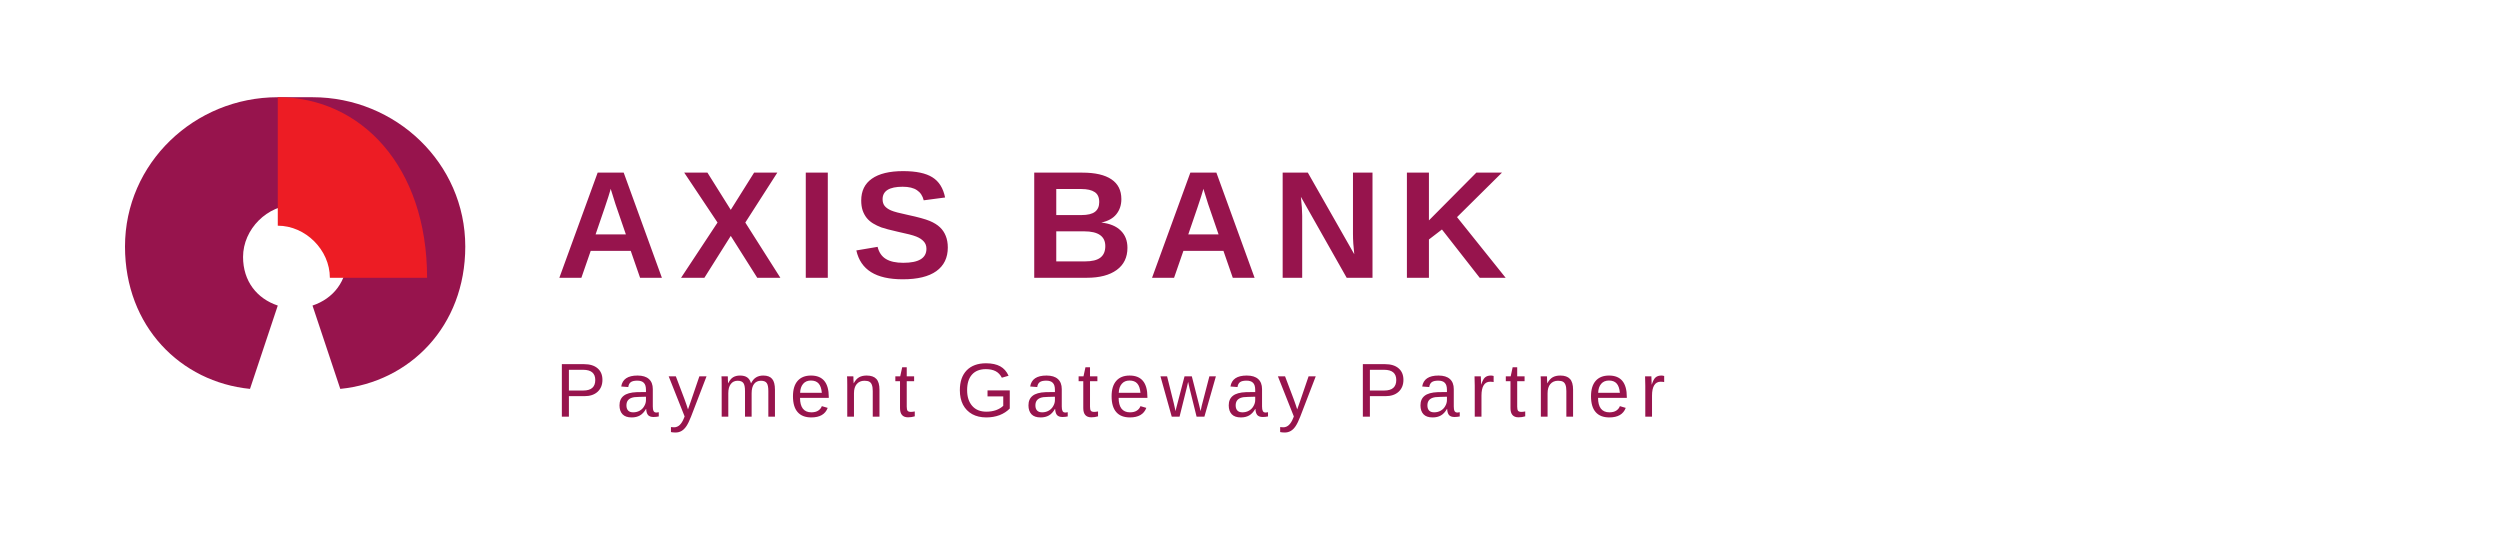
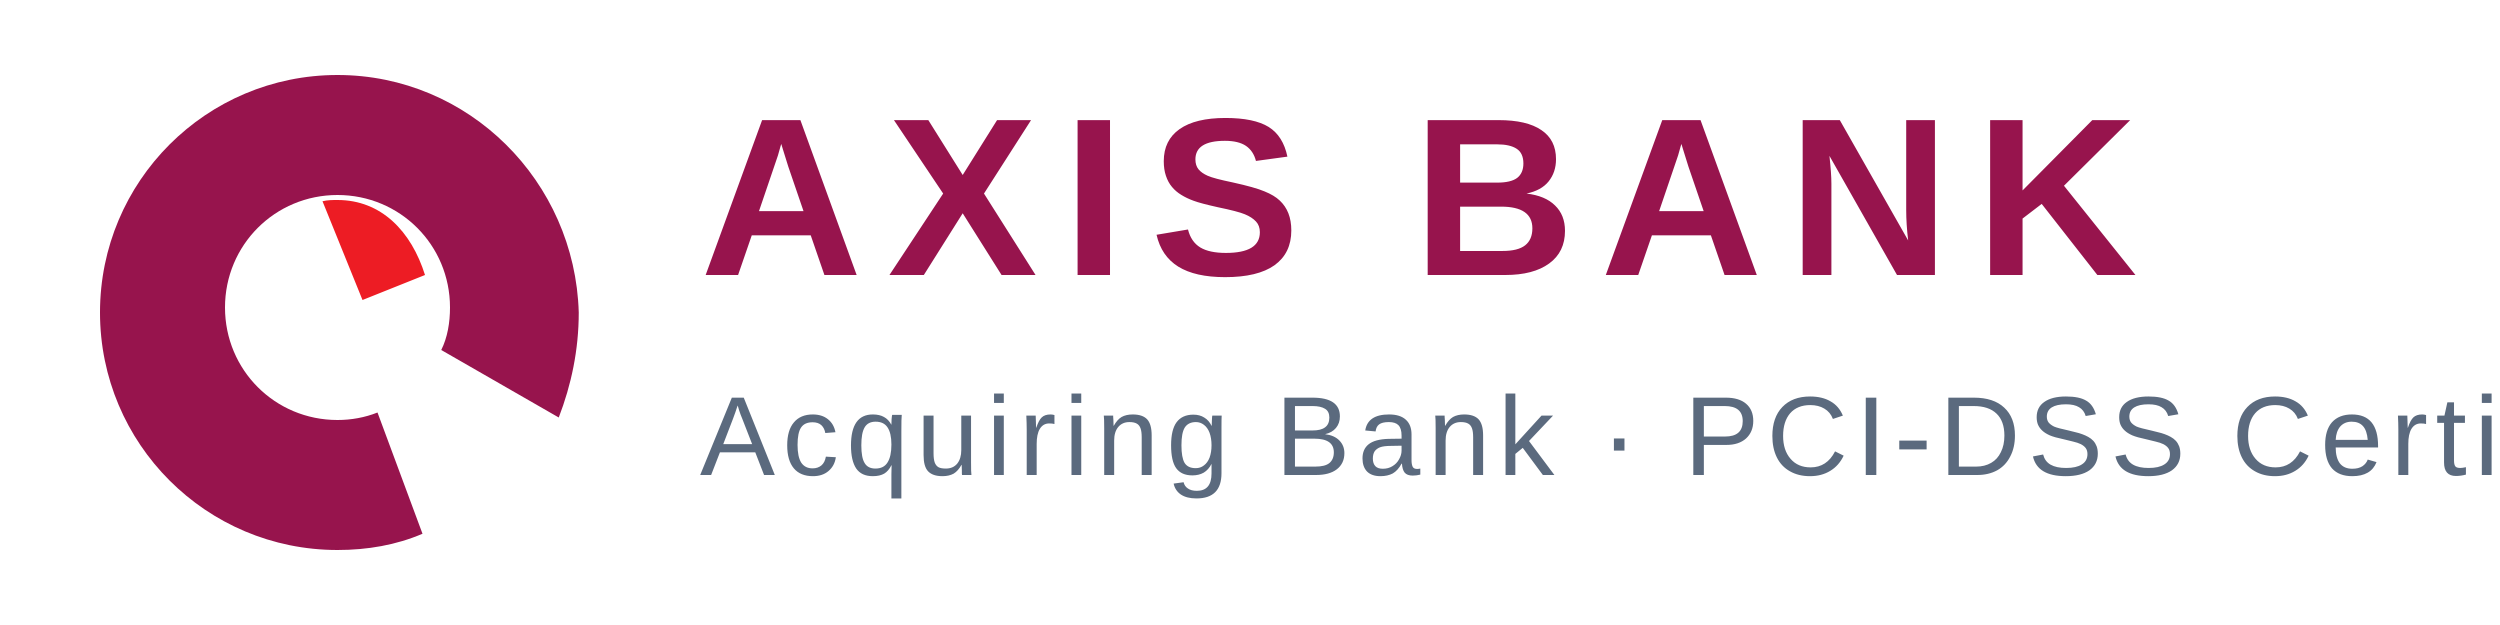
- <svg xmlns="http://www.w3.org/2000/svg" viewBox="0 0 360 80" aria-label="Axis Bank">
-   <g>
-     <path fill="#97144D" d="M40 14c-12 0-22 9.5-22 21.5C18 47 26 55 36 56l4-12c-3-1-5-3.5-5-7 0-4 3.5-7.5 7.5-7.5 4 0 7.5 3.5 7.5 7.5 0 3.5-2 6-5 7l4 12c10-1 18-9 18-20.5 0-12-10-21.5-22-21.5z" />
-     <path fill="#ED1C24" d="M40 14v18.5c4 0 7.5 3.5 7.5 7.5h14C61.5 24 52 14 40 14z" />
+ <svg xmlns="http://www.w3.org/2000/svg" viewBox="0 0 200 50" role="img" aria-label="Axis Bank">
+   <g transform="translate(8 6)">
+     <path d="M19 0C8.5 0 0 8.5 0 19s8.5 19 19 19c2.4 0 4.7-.4 6.8-1.3l-3.6-9.7c-1 .4-2.1.6-3.2.6-5 0-9-4-9-9s4-9 9-9 9 4 9 9c0 1.2-.2 2.4-.7 3.4l9.4 5.4c1-2.6 1.6-5.4 1.6-8.4C38 8.5 29.5 0 19 0z" fill="#97144D" />
+     <path d="M19 10c-.4 0-.8 0-1.2.1L21 18l5-2c-1.1-3.5-3.5-6-7-6z" fill="#ED1C24" />
  </g>
  <g font-family="'Helvetica Neue',Arial,sans-serif">
-     <text x="80" y="40" font-size="22" font-weight="800" fill="#97144D" letter-spacing="2">AXIS BANK</text>
-     <text x="80" y="60" font-size="11" font-weight="500" fill="#97144D" letter-spacing="1.4">Payment Gateway Partner</text>
+     <text x="56" y="22" font-size="18" font-weight="900" fill="#97144D" letter-spacing="2">AXIS BANK</text>
+     <text x="56" y="38" font-size="9" font-weight="500" fill="#5B6A7E" letter-spacing="0.6">Acquiring Bank · PCI-DSS Certified</text>
  </g>
</svg>
